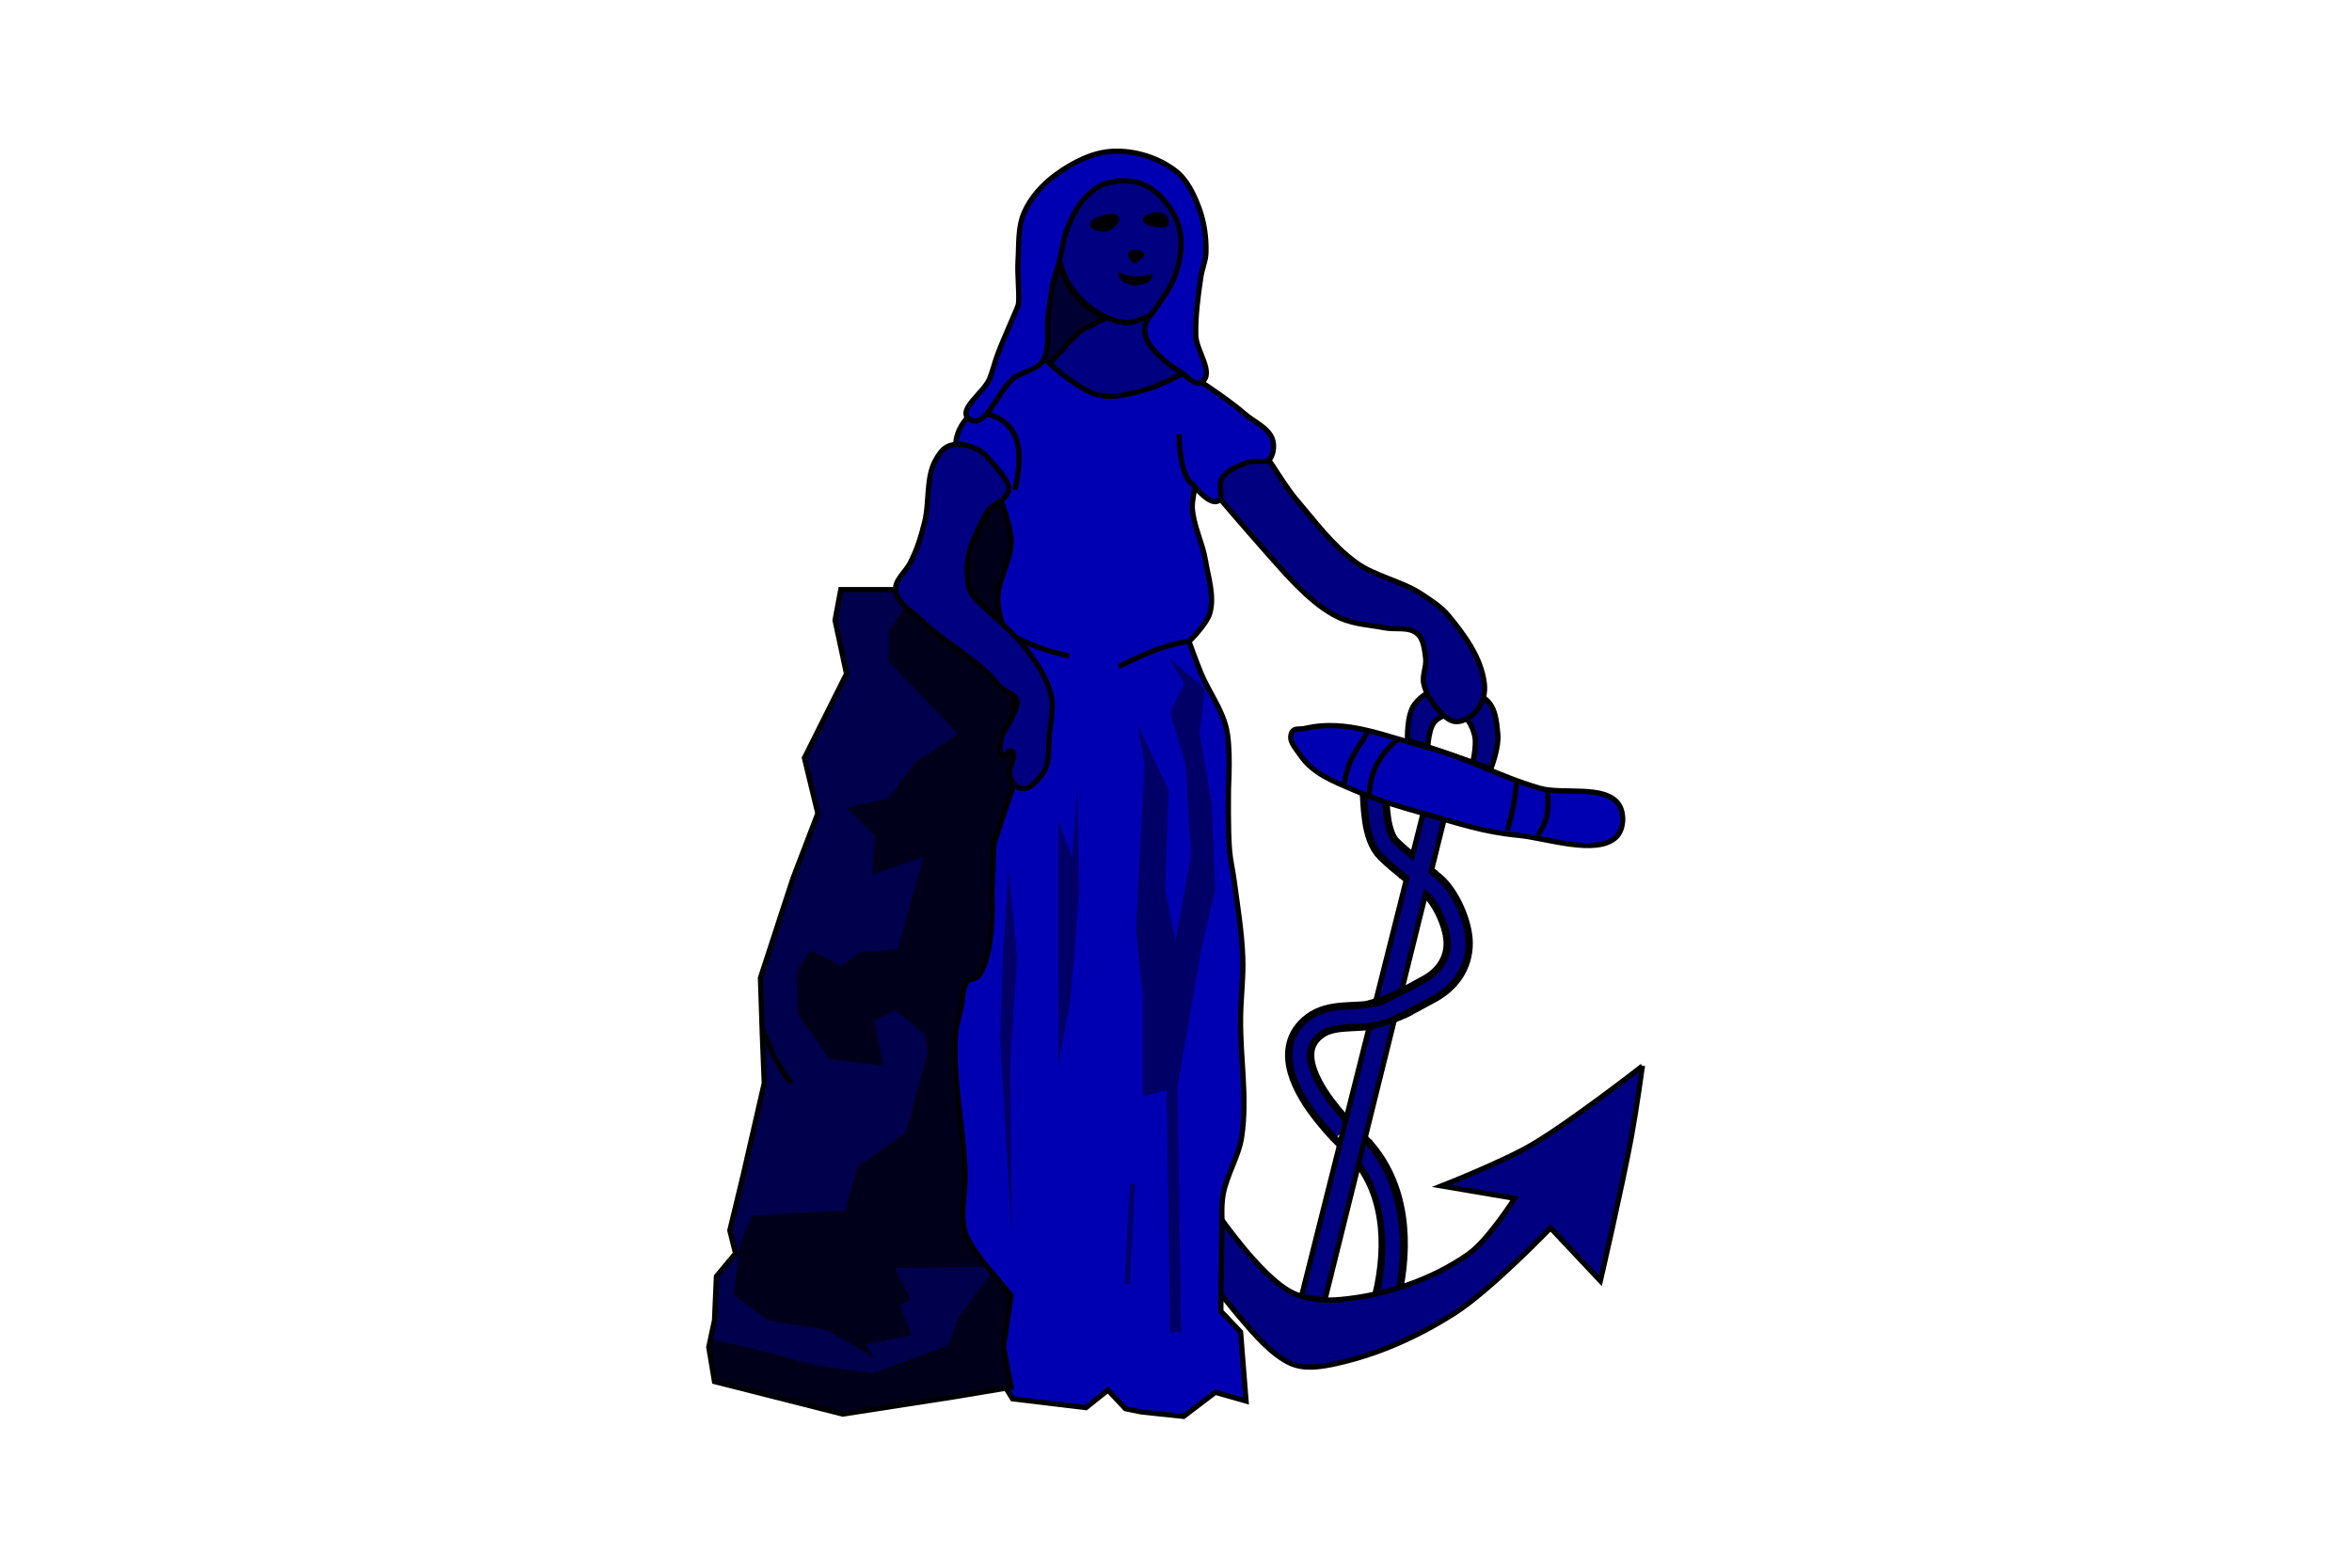
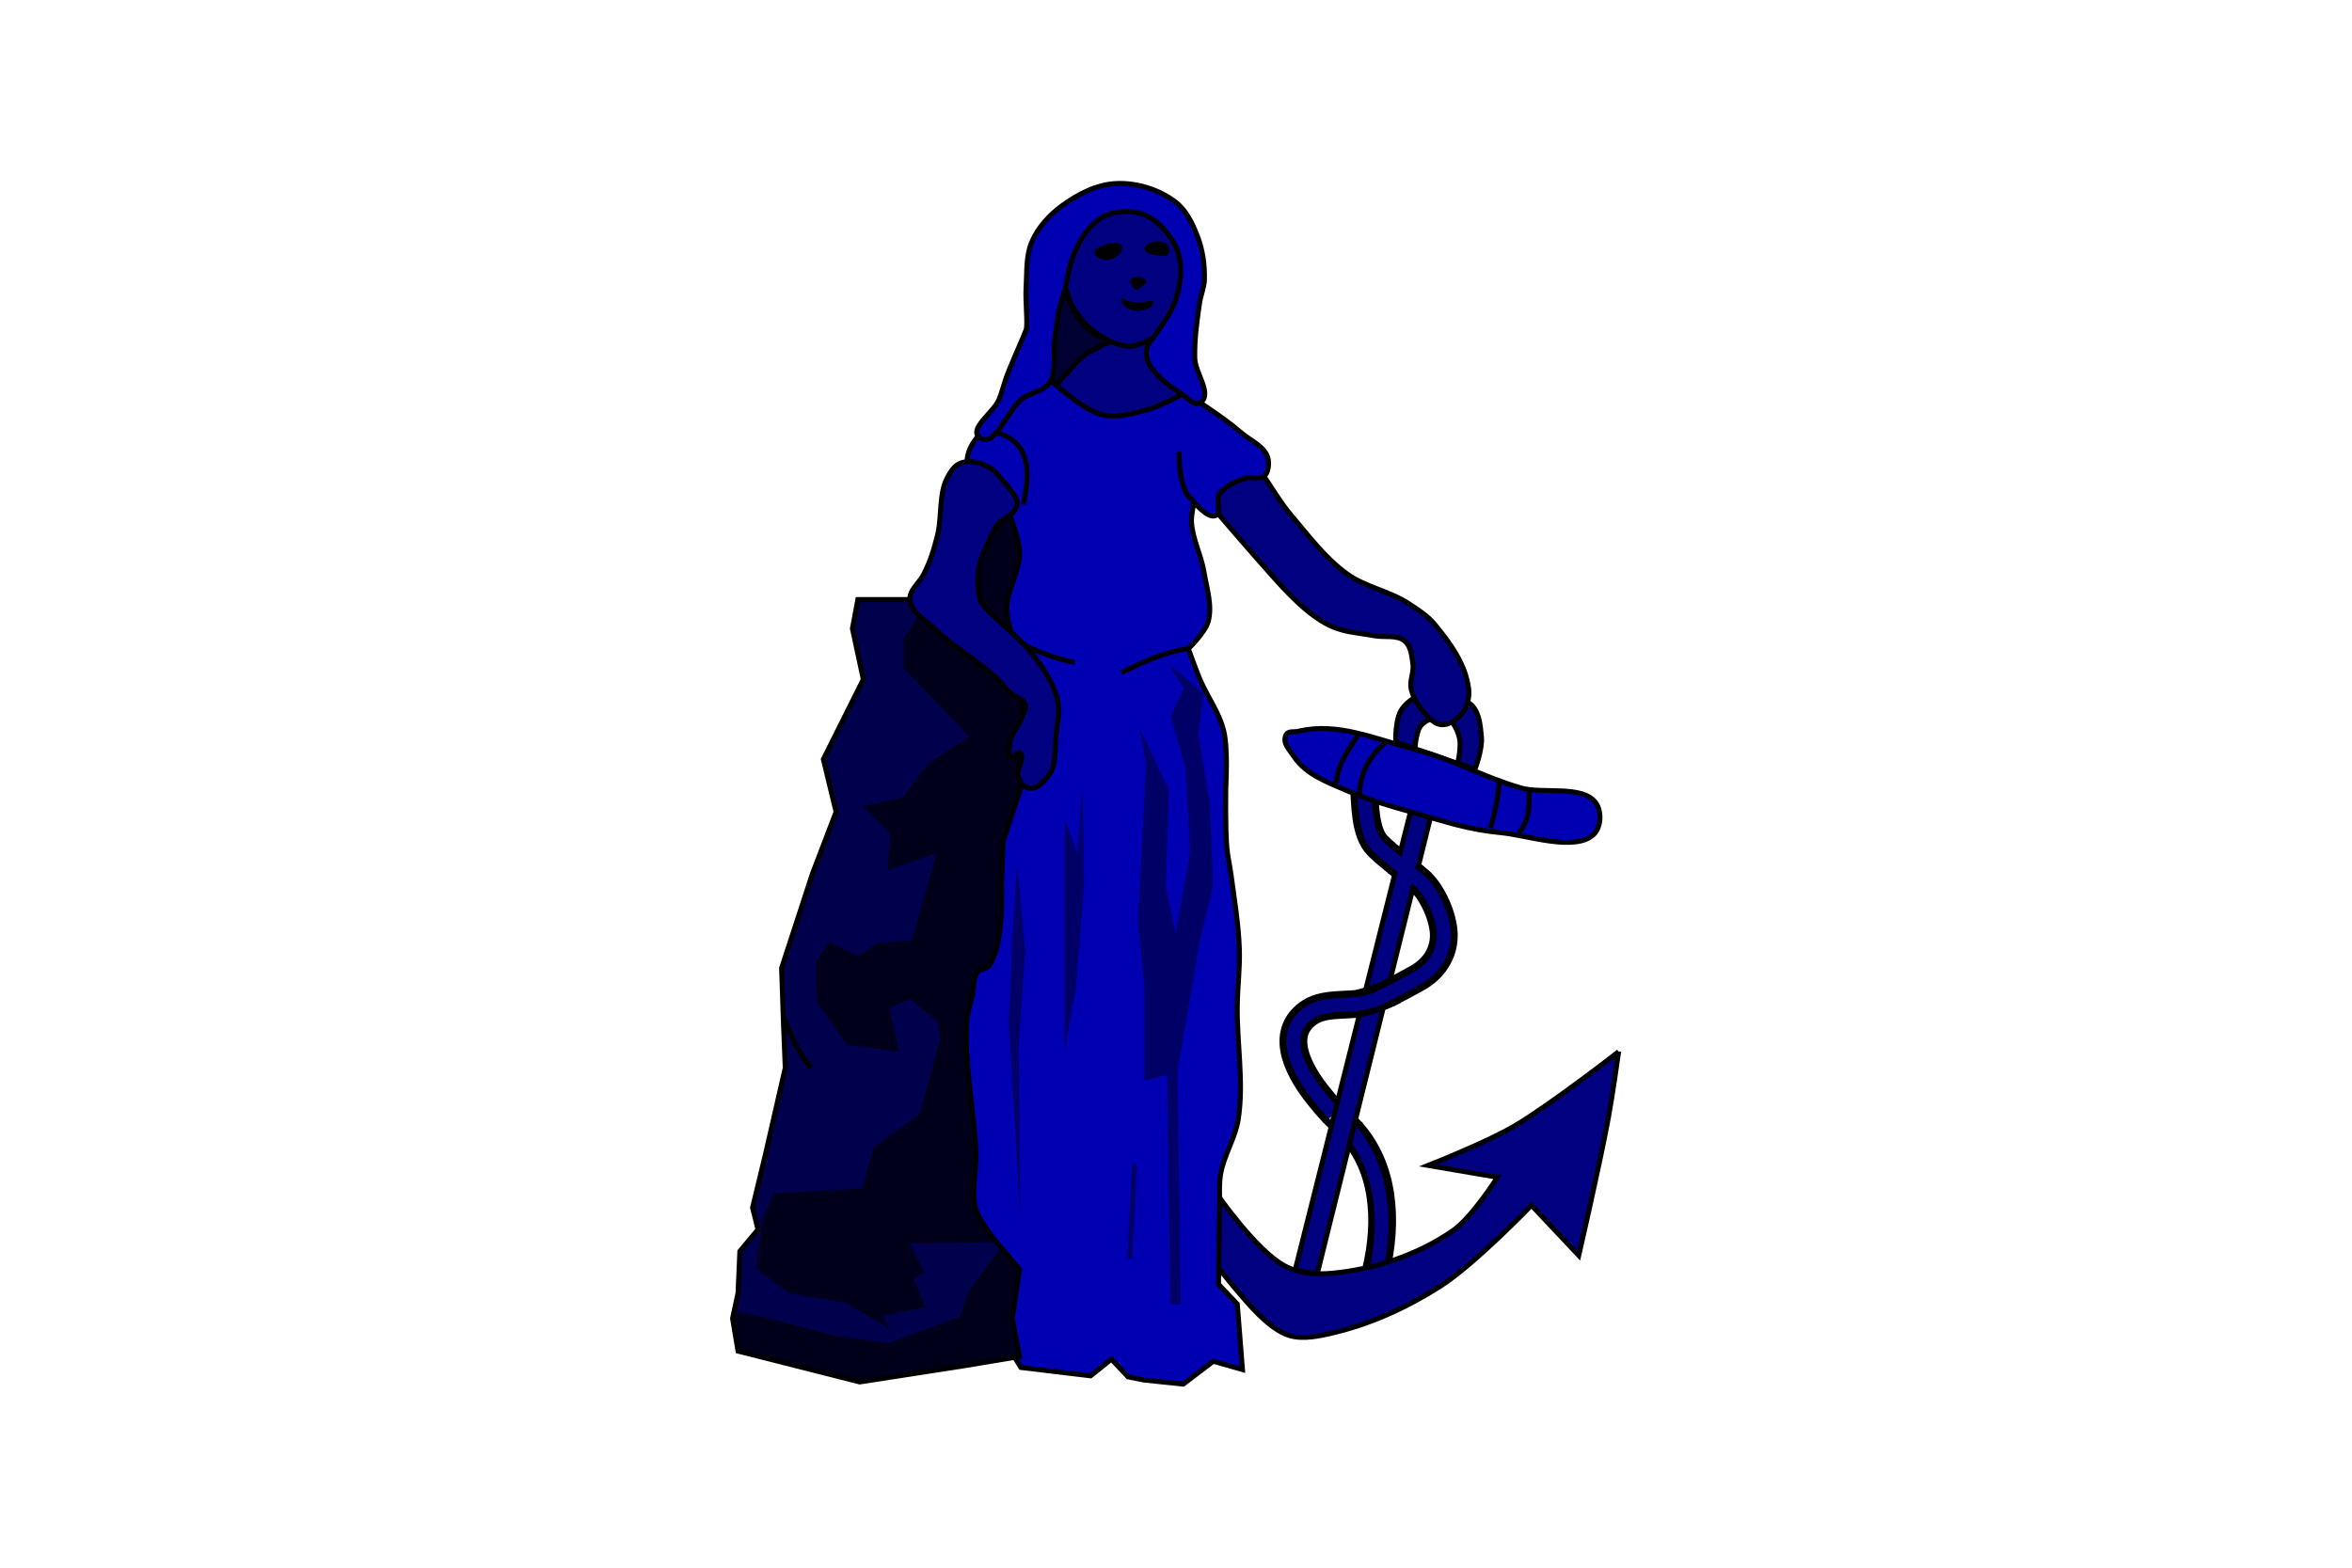
- <svg xmlns="http://www.w3.org/2000/svg" width="768mm" height="512mm" viewBox="0 0 768 512" version="1.1" id="SVGRoot">
+ <svg xmlns="http://www.w3.org/2000/svg" width="768" height="512" viewBox="0 0 203.2 135.467" version="1.1" id="SVGRoot">
  <defs id="defs10953" />
-   <g transform="matrix(6.890654,0,0,6.890654,-919.9905,-1124.475)" id="g614">
+   <g transform="matrix(1.730293,0,0,1.730293,-225.8415,-278.914)" id="g614">
    <path style="fill:#000080;fill-opacity:1;stroke:#000000;stroke-width:0.165;stroke-opacity:1" id="path4176" d="m 186.473,170.977 -3.501,1.839 0.801,3.115 -0.979,6.319 5.578,1.454 1.513,-2.611 -0.504,-3.59 0.593,-4.005 -1.839,-2.255 z" />
-     <path style="display:inline;fill:#000033;stroke:#000000;stroke-width:0.248px;stroke-linecap:butt;stroke-linejoin:miter;stroke-opacity:1;fill-opacity:1" id="path4178" d="m 185.866,178.218 c 0.058,0.214 -0.292,0.083 -0.378,0.257 -0.291,0.197 -0.657,0.263 -0.904,0.526 -0.295,0.254 -0.551,0.551 -0.792,0.856 -0.243,0.146 -0.313,0.378 -0.513,0.54 -0.23,-0.066 -0.243,-0.156 -0.449,-0.274 -0.23,-0.181 -0.46,-0.361 -0.69,-0.542 0.445,-1.82 0.89,-3.639 1.335,-5.459 0.165,1.003 0.249,2.083 0.876,2.928 0.426,0.586 0.858,0.88 1.514,1.168 z" />
+     <path style="display:inline;fill:#000033;fill-opacity:1;stroke:#000000;stroke-width:0.248px;stroke-linecap:butt;stroke-linejoin:miter;stroke-opacity:1" id="path4178" d="m 185.866,178.218 c 0.058,0.214 -0.292,0.083 -0.378,0.257 -0.291,0.197 -0.657,0.263 -0.904,0.526 -0.295,0.254 -0.551,0.551 -0.792,0.856 -0.243,0.146 -0.313,0.378 -0.513,0.54 -0.23,-0.066 -0.243,-0.156 -0.449,-0.274 -0.23,-0.181 -0.46,-0.361 -0.69,-0.542 0.445,-1.82 0.89,-3.639 1.335,-5.459 0.165,1.003 0.249,2.083 0.876,2.928 0.426,0.586 0.858,0.88 1.514,1.168 z" />
    <path style="display:inline;fill:#000080;fill-opacity:1;stroke:none;stroke-width:0.667" id="path4180" d="m 200.235,198.227 0.9,0.335 0.23,-0.942 0.398,-0.544 1.318,0.209 0.251,0.565 0.105,0.816 -0.209,0.69 0.858,0.335 0.356,-0.942 v -1.088 l -0.314,-1.067 -0.46,-0.439 -2.532,-0.126 -0.439,0.377 -0.439,0.732 v 1.193 z" />
    <path style="fill:none;stroke:#000000;stroke-width:0.248px;stroke-linecap:butt;stroke-linejoin:miter;stroke-opacity:1" id="path4182" d="m 200.21,198.252 c 0,0 -0.045,-1.179 0.33,-1.675 0.317,-0.419 0.805,-0.728 1.33,-0.765 0.685,-0.049 1.44,0.092 2.001,0.488 0.509,0.359 0.563,1.077 0.621,1.697 0.059,0.632 -0.328,1.622 -0.328,1.622 z" />
    <path style="fill:none;stroke:#000000;stroke-width:0.248px;stroke-linecap:butt;stroke-linejoin:miter;stroke-opacity:1" id="path4185" d="m 201.153,198.9 c 0,0 0.018,-1.117 0.326,-1.478 0.284,-0.334 0.858,-0.493 1.269,-0.342 0.351,0.13 0.534,0.566 0.634,0.927 0.148,0.534 -0.143,1.587 -0.143,1.587 z" />
-     <path style="display:inline;fill:none;stroke:#000000;stroke-width:1.388;stroke-linecap:butt;stroke-linejoin:miter;stroke-miterlimit:4;stroke-dasharray:none;stroke-opacity:1;fill-opacity:1" id="path4187" d="m 199.785,210.839 c 0.502,-0.251 0.99,-0.521 1.474,-0.785 0.817,-0.447 1.363,-1.215 1.354,-2.171 -0.008,-0.873 -0.579,-2.153 -1.214,-2.702 -0.065,-0.056 -0.192,-0.153 -0.258,-0.207" />
-     <path style="display:inline;fill:none;stroke:#000000;stroke-width:1.388;stroke-linecap:butt;stroke-linejoin:miter;stroke-miterlimit:4;stroke-dasharray:none;stroke-opacity:1;fill-opacity:1" id="path4189" d="m 201.204,205.016 c -0.301,-0.251 -0.656,-0.522 -0.958,-0.764" />
+     <path style="display:inline;fill:none;fill-opacity:1;stroke:#000000;stroke-width:1.388;stroke-linecap:butt;stroke-linejoin:miter;stroke-miterlimit:4;stroke-dasharray:none;stroke-opacity:1" id="path4187" d="m 199.785,210.839 c 0.502,-0.251 0.99,-0.521 1.474,-0.785 0.817,-0.447 1.363,-1.215 1.354,-2.171 -0.008,-0.873 -0.579,-2.153 -1.214,-2.702 -0.065,-0.056 -0.192,-0.153 -0.258,-0.207" />
+     <path style="display:inline;fill:none;fill-opacity:1;stroke:#000000;stroke-width:1.388;stroke-linecap:butt;stroke-linejoin:miter;stroke-miterlimit:4;stroke-dasharray:none;stroke-opacity:1" id="path4189" d="m 201.204,205.016 c -0.301,-0.251 -0.656,-0.522 -0.958,-0.764" />
    <path style="fill:none;stroke:#000000;stroke-width:1.388;stroke-linecap:butt;stroke-linejoin:miter;stroke-miterlimit:4;stroke-dasharray:none;stroke-opacity:1" id="path4191" d="m 200.295,204.287 c -0.33,-0.264 -0.657,-0.536 -0.971,-0.842 -0.667,-0.65 -0.636,-2.115 -0.703,-3.036" />
    <path style="fill:none;stroke:#000000;stroke-width:1.388;stroke-linecap:butt;stroke-linejoin:miter;stroke-miterlimit:4;stroke-dasharray:none;stroke-opacity:1" id="path4193" d="m 198.08,217.777 c -0.052,-0.051 -0.105,-0.104 -0.161,-0.161 -0.218,-0.221 -0.498,-0.503 -0.735,-0.75 -0.044,-0.046 -0.086,-0.09 -0.127,-0.133" />
    <path style="fill:none;stroke:#cccccc;stroke-width:0.694;stroke-linecap:butt;stroke-linejoin:miter;stroke-miterlimit:4;stroke-dasharray:none;stroke-opacity:1" id="path4195" d="m 198.117,217.814 c -0.052,-0.051 -0.142,-0.141 -0.198,-0.198 -0.259,-0.262 -0.579,-0.585 -0.838,-0.859" />
    <path style="fill:none;stroke:#000000;stroke-width:1.388;stroke-linecap:butt;stroke-linejoin:miter;stroke-miterlimit:4;stroke-dasharray:none;stroke-opacity:1" id="path4197" d="m 199.215,224.699 c 0.625,-2.599 0.395,-5.231 -1.236,-7.029" />
    <path style="fill:none;stroke:#000000;stroke-width:1.388;stroke-linecap:butt;stroke-linejoin:miter;stroke-miterlimit:4;stroke-dasharray:none;stroke-opacity:1" id="path4199" d="m 197.11,216.795 c -0.284,-0.301 -0.534,-0.592 -0.788,-0.915 -0.828,-1.049 -1.99,-2.95 -0.508,-4.059 0.754,-0.564 1.794,-0.379 2.737,-0.528" />
    <path style="fill:none;stroke:#000080;stroke-width:0.694;stroke-linecap:butt;stroke-linejoin:miter;stroke-miterlimit:4;stroke-dasharray:none;stroke-opacity:1" id="path4201" d="m 197.137,216.813 c -0.284,-0.301 -0.561,-0.61 -0.815,-0.933 -0.828,-1.049 -1.99,-2.95 -0.508,-4.059 0.754,-0.564 1.794,-0.379 2.737,-0.528" />
    <path style="fill:none;stroke:#000080;stroke-width:0.694;stroke-linecap:butt;stroke-linejoin:miter;stroke-miterlimit:4;stroke-dasharray:none;stroke-opacity:1" id="path4203" d="m 199.215,224.699 c 0.625,-2.599 0.282,-5.362 -1.349,-7.161" />
    <path style="display:inline;fill:#000080;fill-opacity:1;stroke:#000000;stroke-width:0.248px;stroke-linecap:butt;stroke-linejoin:miter;stroke-opacity:1" id="path4205" d="m 200.94,201.765 -5.754,22.87 1.109,0.167 5.678,-22.889 z" />
    <path style="fill:#000080;fill-opacity:1;stroke:#000000;stroke-width:0.248px;stroke-linecap:butt;stroke-linejoin:miter;stroke-opacity:1" id="path4242" d="m 211.342,213.716 c 0,0 -3.282,2.562 -5.164,3.689 -1.369,0.82 -4.353,1.992 -4.353,1.992 l 3.467,0.59 c 0,0 -1.267,1.998 -2.213,2.656 -1.756,1.222 -3.92,1.942 -6.05,2.139 -0.793,0.074 -1.659,0.007 -2.361,-0.369 -1.442,-0.772 -3.393,-3.606 -3.393,-3.606 l -0.116,3.454 c 0,0 0.713,0.9 1.087,1.339 0.656,0.77 1.503,1.787 2.423,2.206 0.671,0.306 1.493,0.162 2.213,0 2.018,-0.454 3.839,-1.288 5.533,-2.361 1.722,-1.09 4.574,-4.058 4.574,-4.058 l 2.361,2.508 c 0,0 1.033,-4.466 1.476,-6.861 0.222,-1.201 0.516,-3.32 0.516,-3.32 z" />
-     <path style="fill:none;stroke:#000080;stroke-width:0.694;stroke-linecap:butt;stroke-linejoin:miter;stroke-miterlimit:4;stroke-dasharray:none;stroke-opacity:1;fill-opacity:1" id="path4207" d="m 199.785,210.839 c 0.502,-0.251 0.99,-0.521 1.474,-0.785 0.817,-0.447 1.363,-1.215 1.354,-2.171 -0.008,-0.873 -0.579,-2.153 -1.214,-2.702 -0.065,-0.056 -0.13,-0.111 -0.195,-0.165" />
+     <path style="fill:none;fill-opacity:1;stroke:#000080;stroke-width:0.694;stroke-linecap:butt;stroke-linejoin:miter;stroke-miterlimit:4;stroke-dasharray:none;stroke-opacity:1" id="path4207" d="m 199.785,210.839 c 0.502,-0.251 0.99,-0.521 1.474,-0.785 0.817,-0.447 1.363,-1.215 1.354,-2.171 -0.008,-0.873 -0.579,-2.153 -1.214,-2.702 -0.065,-0.056 -0.13,-0.111 -0.195,-0.165" />
    <path style="display:inline;fill:none;fill-opacity:1;stroke:#000080;stroke-width:0.694;stroke-linecap:butt;stroke-linejoin:miter;stroke-miterlimit:4;stroke-dasharray:none;stroke-opacity:1" id="path4209" d="m 200.295,204.287 c -0.33,-0.264 -0.657,-0.536 -0.971,-0.842 -0.667,-0.65 -0.636,-2.115 -0.703,-3.036" />
    <path style="fill:#0000b2;fill-opacity:1;stroke:#000000;stroke-width:0.248px;stroke-linecap:butt;stroke-linejoin:miter;stroke-opacity:1" id="path4211" d="m 195.391,197.71 c 1.895,-0.466 3.836,0.4 5.724,0.893 1.969,0.514 3.394,1.372 5.348,1.942 1.08,0.315 3.093,-0.168 3.743,0.751 0.303,0.429 0.267,1.208 -0.112,1.571 -0.919,0.881 -3.33,0.037 -4.597,-0.083 -1.717,-0.163 -2.805,-0.557 -4.465,-1.025 -1.218,-0.344 -2.233,-0.638 -3.396,-1.137 -0.969,-0.416 -1.926,-0.779 -2.513,-1.654 -0.23,-0.343 -0.563,-0.658 -0.405,-1.039 0.112,-0.27 0.39,-0.15 0.673,-0.22 z" />
    <path style="fill:#000080;fill-opacity:1;stroke:#000000;stroke-width:0.248px;stroke-linecap:butt;stroke-linejoin:miter;stroke-opacity:1" id="path4213-7" d="m 191.104,186.571 c 0,0 1.545,1.806 2.335,2.694 0.929,1.045 2.015,2.351 3.231,3.04 0.85,0.482 1.51,0.459 2.47,0.641 0.508,0.096 1.133,-0.066 1.526,0.269 0.313,0.267 0.351,0.759 0.404,1.167 0.052,0.402 -0.177,0.816 -0.09,1.212 0.099,0.451 0.362,0.871 0.673,1.212 0.232,0.255 0.509,0.569 0.853,0.584 0.395,0.017 0.792,-0.27 1.033,-0.584 0.254,-0.331 0.363,-0.798 0.314,-1.212 -0.141,-1.21 -0.928,-2.295 -1.706,-3.232 -0.354,-0.426 -0.839,-0.728 -1.302,-1.033 -0.895,-0.59 -2.192,-0.839 -3.059,-1.469 -1.155,-0.841 -1.938,-1.935 -2.868,-3.021 -0.392,-0.457 -1.033,-1.482 -1.033,-1.482 l -0.629,-0.943 -2.828,0.673 z" />
    <path style="fill:#0000b2;fill-opacity:1;stroke:#000000;stroke-width:0.248px;stroke-linecap:butt;stroke-linejoin:miter;stroke-opacity:1" id="path4215-1" d="m 178.804,184.186 c 0.095,-1.178 1.31,-1.796 1.964,-2.693 l 2.286,-1.247 c 0,0 1.522,1.427 2.493,1.662 0.745,0.18 1.546,-0.058 2.286,-0.26 0.658,-0.179 1.87,-0.831 1.87,-0.831 0,0 1.886,1.195 2.721,1.928 0.548,0.481 1.199,0.695 1.399,1.299 0.099,0.299 0.008,0.794 -0.172,0.929 -0.251,0.188 -0.638,0.003 -0.935,0.104 -0.478,0.161 -1.01,0.365 -1.299,0.779 -0.212,0.304 0.135,0.951 -0.208,1.091 -0.392,0.159 -1.066,-0.673 -1.066,-0.673 0,0 -0.148,0.655 -0.129,0.985 0.049,0.855 0.483,1.648 0.623,2.493 0.136,0.823 0.433,1.69 0.208,2.493 -0.151,0.537 -0.987,1.351 -0.987,1.351 0,0 0.364,1.011 0.571,1.506 0.368,0.879 0.974,1.67 1.195,2.597 0.221,0.927 0.104,2.649 0.104,2.857 0,0.208 -0.032,1.977 0.052,2.961 0.039,0.454 0.148,0.899 0.208,1.351 0.163,1.226 0.369,2.452 0.416,3.688 0.036,0.952 -0.091,1.904 -0.104,2.857 -0.026,1.887 0.335,3.796 0.052,5.662 -0.145,0.953 -0.719,1.803 -0.883,2.753 -0.091,0.529 -0.04,1.073 -0.052,1.61 -0.03,1.298 -0.052,3.896 -0.052,3.896 l 0.935,0.987 0.26,3.272 -1.454,-0.416 -1.506,1.143 -1.974,-0.208 -0.779,-0.156 -0.831,-0.883 -1.039,0.831 -3.48,-0.416 -5.766,-9.298 2.597,-32.361 z" />
    <path style="fill:#00004d;fill-opacity:1;stroke:none;stroke-width:0.667" id="path4217-1" d="m 181.062,187.054 -3.173,4.08 h -4.533 l -0.272,1.451 0.544,2.539 -1.995,3.989 0.635,2.629 -1.179,3.083 -1.541,4.715 0.091,2.72 0.091,2.267 -0.997,4.352 -0.635,2.629 0.272,1.088 -0.907,1.088 -0.091,2.085 -0.272,1.269 0.272,1.632 6.075,1.541 5.259,-0.816 2.72,-0.453 -0.363,-1.904 0.363,-2.448 -0.907,-1.088 -1.269,-1.904 v -2.811 l -0.453,-6.619 0.272,-1.269 0.272,-1.179 0.544,-0.272 0.635,-3.989 0.091,-2.267 1.088,-3.264 -0.272,-5.984 -0.635,-2.267 0.635,-2.901 z" />
-     <path style="fill:#00001a;stroke:none;stroke-width:0.667;fill-opacity:1" id="path4219-5" d="m 180.331,223.236 -4.412,0.047 0.751,1.455 -0.516,0.329 0.563,1.408 -2.159,0.422 0.375,0.657 -2.206,-1.314 -2.816,-0.469 -1.643,-1.22 0.329,-2.441 0.563,-1.314 4.412,-0.235 0.563,-2.065 2.3,-1.643 1.033,-3.755 -0.141,-0.892 -1.361,-1.126 -1.033,0.469 0.469,2.159 -2.581,-0.329 -1.502,-2.112 -0.047,-2.065 0.657,-0.986 1.455,0.751 0.892,-0.657 1.783,-0.141 1.22,-4.365 -2.441,0.845 0.141,-1.83 -1.361,-1.361 1.971,-0.422 1.314,-1.737 2.018,-1.314 -3.285,-3.426 v -1.455 l 0.845,-1.314 3.084,-3.948 1.212,-1.349 0.647,2.382 -0.314,1.283 -0.199,1.134 -0.036,0.36 0.188,1.134 0.962,0.89 1.354,3.246 -0.235,2.024 -0.561,1.372 -1.05,0.028 -0.887,2.92 -0.112,1.942 -0.153,1.535 0.14,0.728 -0.65,1.975 -0.479,0.313 -0.601,2.431 0.417,6.261 -0.072,3.124 z" />
-     <path style="fill:#00001a;stroke:none;stroke-width:0.667;fill-opacity:1" id="path4221-2" d="m 180.518,223.484 -1.596,2.16 -0.47,1.315 -1.784,0.657 -1.784,0.657 -2.723,-0.376 -3.193,-0.845 -1.784,-0.376 -0.135,0.361 0.329,1.643 0.986,0.282 3.473,0.845 1.643,0.422 2.957,-0.469 5.069,-0.798 -0.422,-1.83 0.235,-1.83 0.094,-0.845 z" />
+     <path style="fill:#00001a;fill-opacity:1;stroke:none;stroke-width:0.667" id="path4219-5" d="m 180.331,223.236 -4.412,0.047 0.751,1.455 -0.516,0.329 0.563,1.408 -2.159,0.422 0.375,0.657 -2.206,-1.314 -2.816,-0.469 -1.643,-1.22 0.329,-2.441 0.563,-1.314 4.412,-0.235 0.563,-2.065 2.3,-1.643 1.033,-3.755 -0.141,-0.892 -1.361,-1.126 -1.033,0.469 0.469,2.159 -2.581,-0.329 -1.502,-2.112 -0.047,-2.065 0.657,-0.986 1.455,0.751 0.892,-0.657 1.783,-0.141 1.22,-4.365 -2.441,0.845 0.141,-1.83 -1.361,-1.361 1.971,-0.422 1.314,-1.737 2.018,-1.314 -3.285,-3.426 v -1.455 l 0.845,-1.314 3.084,-3.948 1.212,-1.349 0.647,2.382 -0.314,1.283 -0.199,1.134 -0.036,0.36 0.188,1.134 0.962,0.89 1.354,3.246 -0.235,2.024 -0.561,1.372 -1.05,0.028 -0.887,2.92 -0.112,1.942 -0.153,1.535 0.14,0.728 -0.65,1.975 -0.479,0.313 -0.601,2.431 0.417,6.261 -0.072,3.124 z" />
+     <path style="fill:#00001a;fill-opacity:1;stroke:none;stroke-width:0.667" id="path4221-2" d="m 180.518,223.484 -1.596,2.16 -0.47,1.315 -1.784,0.657 -1.784,0.657 -2.723,-0.376 -3.193,-0.845 -1.784,-0.376 -0.135,0.361 0.329,1.643 0.986,0.282 3.473,0.845 1.643,0.422 2.957,-0.469 5.069,-0.798 -0.422,-1.83 0.235,-1.83 0.094,-0.845 z" />
    <path style="fill:none;stroke:#000000;stroke-width:0.248px;stroke-linecap:butt;stroke-linejoin:miter;stroke-opacity:1" id="path4225-6" d="m 169.677,212.076 c 0.353,0.73 0.34,1.093 1.321,2.45" />
    <path style="fill:none;stroke:#000000;stroke-width:0.248px;stroke-linecap:butt;stroke-linejoin:miter;stroke-opacity:1" id="path4227-1" d="m 198.306,197.911 c -0.399,0.715 -0.913,1.2 -1.074,2.392" />
    <path style="fill:none;stroke:#000000;stroke-width:0.248px;stroke-linecap:butt;stroke-linejoin:miter;stroke-opacity:1" id="path4230" d="m 199.722,198.252 c -0.93,0.792 -1.298,1.665 -1.318,2.587" />
    <path style="fill:none;stroke:#000000;stroke-width:0.248px;stroke-linecap:butt;stroke-linejoin:miter;stroke-opacity:1" id="path4232" d="m 205.383,200.253 c -0.075,0.836 -0.235,1.587 -0.439,2.294" />
    <path style="fill:none;stroke:#000000;stroke-width:0.248px;stroke-linecap:butt;stroke-linejoin:miter;stroke-opacity:1" id="path4234" d="m 206.847,200.546 c 0.037,0.748 0.107,1.497 -0.488,2.245" />
-     <path style="display:inline;fill:none;stroke:#000080;stroke-width:0.694;stroke-linecap:butt;stroke-linejoin:miter;stroke-miterlimit:4;stroke-dasharray:none;stroke-opacity:1;fill-opacity:1" id="path4236" d="m 201.225,205.037 c -0.301,-0.251 -0.723,-0.593 -1.025,-0.835" />
+     <path style="display:inline;fill:none;fill-opacity:1;stroke:#000080;stroke-width:0.694;stroke-linecap:butt;stroke-linejoin:miter;stroke-miterlimit:4;stroke-dasharray:none;stroke-opacity:1" id="path4236" d="m 201.225,205.037 c -0.301,-0.251 -0.723,-0.593 -1.025,-0.835" />
    <path style="fill:none;stroke:#000000;stroke-width:1.388;stroke-linecap:butt;stroke-linejoin:miter;stroke-miterlimit:4;stroke-dasharray:none;stroke-opacity:1" id="path4238" d="m 198.338,211.315 c 0.247,-0.039 1.079,-0.315 1.307,-0.416 0.133,-0.059 0.349,-0.164 0.521,-0.25" />
    <path style="fill:none;stroke:#000080;stroke-width:0.694;stroke-linecap:butt;stroke-linejoin:miter;stroke-miterlimit:4;stroke-dasharray:none;stroke-opacity:1" id="path4240" d="m 198.063,211.357 c 0.438,-0.039 0.974,-0.164 1.201,-0.268 0.175,-0.081 0.838,-0.414 1.01,-0.5" />
    <path style="fill:#0000b2;fill-opacity:1;stroke:#000000;stroke-width:0.248px;stroke-linecap:butt;stroke-linejoin:miter;stroke-opacity:1" id="path4246" d="m 182.965,180.234 c 0.331,-0.629 0.113,-1.448 0.225,-2.15 0.101,-0.63 0.145,-1.356 0.361,-1.957 0.288,-0.802 0.265,-1.494 0.601,-2.277 0.288,-0.67 0.645,-1.267 1.234,-1.697 0.529,-0.386 1.294,-0.468 1.936,-0.339 0.526,0.106 1.008,0.462 1.355,0.871 0.421,0.496 0.682,0.951 0.774,1.595 0.092,0.644 -0.033,1.32 -0.242,1.936 -0.205,0.602 -0.609,1.12 -0.968,1.646 -0.221,0.322 -0.475,0.529 -0.484,0.92 -0.011,0.497 0.284,0.853 0.629,1.21 0.312,0.323 0.683,0.588 1.065,0.823 0.32,0.197 0.713,0.705 1.016,0.484 0.606,-0.44 -0.275,-1.478 -0.29,-2.227 -0.019,-0.923 0.107,-1.846 0.242,-2.759 0.058,-0.391 0.233,-0.766 0.242,-1.162 0.017,-0.719 -0.084,-1.458 -0.339,-2.13 -0.245,-0.644 -0.565,-1.324 -1.113,-1.742 -0.819,-0.626 -1.923,-0.965 -2.953,-0.92 -0.976,0.043 -1.922,0.537 -2.711,1.113 -0.629,0.46 -1.188,1.077 -1.5,1.791 -0.306,0.7 -0.242,1.512 -0.29,2.275 -0.045,0.708 0.097,1.839 0,2.13 -0.097,0.29 -0.674,1.538 -0.968,2.323 -0.143,0.382 -0.229,0.785 -0.387,1.162 -0.274,0.652 -1.53,1.458 -0.968,1.888 0.762,0.583 1.364,-1.358 2.13,-1.936 0.44,-0.332 1.147,-0.384 1.404,-0.871 z" />
    <path style="fill:#000000;stroke-width:0.667" id="path4248" d="m 186.523,173.476 c -0.202,-0.283 -0.723,-0.108 -1.042,0.029 -0.138,0.059 -0.335,0.169 -0.318,0.318 0.024,0.216 0.334,0.324 0.55,0.347 0.225,0.024 0.476,-0.073 0.637,-0.232 0.117,-0.116 0.27,-0.329 0.174,-0.463 z" />
    <path style="fill:#000000;stroke-width:0.667" id="path4250" d="m 188.776,173.39 c -0.241,-0.211 -0.69,-0.169 -0.962,0 -0.084,0.052 -0.166,0.172 -0.133,0.266 0.081,0.229 0.424,0.264 0.664,0.299 0.166,0.024 0.396,0.067 0.498,-0.066 0.102,-0.133 0.06,-0.388 -0.066,-0.498 z" />
    <path style="fill:#000000;stroke-width:0.667" id="path4252" d="m 186.983,175.14 c 0.173,-0.185 0.662,-0.151 0.756,0.084 0.054,0.135 -0.176,0.234 -0.28,0.336 -0.043,0.042 -0.08,0.112 -0.14,0.112 -0.12,0 -0.219,-0.121 -0.28,-0.224 -0.053,-0.09 -0.127,-0.232 -0.056,-0.308 z" />
    <path style="fill:#000000;stroke-width:0.667" id="path4254" d="m 186.512,176.072 c 0.555,0.303 0.968,0.237 1.591,0.125 0.081,0.39 -0.551,0.568 -0.945,0.513 -0.453,-0.093 -0.653,-0.313 -0.645,-0.638 z" />
    <path style="fill:none;stroke:#000000;stroke-width:0.248px;stroke-linecap:butt;stroke-linejoin:miter;stroke-opacity:1" id="path4256" d="m 188.12,178.082 c 0,0 -0.805,0.398 -1.133,0.402 -0.597,0.008 -1.185,-0.288 -1.681,-0.621 -0.494,-0.332 -0.892,-0.81 -1.206,-1.316 -0.214,-0.344 -0.352,-0.959 -0.352,-0.959" />
    <path style="fill:none;stroke:#000000;stroke-width:0.248px;stroke-linecap:butt;stroke-linejoin:miter;stroke-opacity:1" id="path4258" d="m 189.878,193.575 c -1.395,0.216 -2.342,0.73 -3.353,1.201" />
    <path style="fill:none;stroke:#000000;stroke-width:0.248px;stroke-linecap:butt;stroke-linejoin:miter;stroke-opacity:1" id="path4260" d="m 184.173,194.276 c -0.986,-0.197 -1.9,-0.537 -2.753,-1.001" />
    <path style="fill:none;stroke:#000000;stroke-width:0.248px;stroke-linecap:butt;stroke-linejoin:miter;stroke-opacity:1" id="path4262" d="m 180.32,182.815 c 2.077,0.56 1.404,2.874 1.301,3.583" />
    <path style="display:inline;fill:none;stroke:#000000;stroke-width:0.248px;stroke-linecap:butt;stroke-linejoin:miter;stroke-opacity:1" id="path4223-7" d="m 180.862,186.704 -2.973,4.43 h -4.533 l -0.272,1.451 0.544,2.539 -1.995,3.989 0.635,2.629 -1.179,3.083 -1.541,4.715 0.091,2.72 0.091,2.267 -0.997,4.352 -0.635,2.629 0.272,1.088 -0.907,1.088 -0.091,2.085 -0.272,1.269 0.272,1.632 6.075,1.541 5.259,-0.816 2.72,-0.453 -0.363,-1.904 0.363,-2.448 -0.907,-1.088 c 0,0 -1.048,-1.174 -1.269,-1.904 -0.272,-0.897 0.032,-1.874 0,-2.811 -0.076,-2.21 -0.611,-4.413 -0.453,-6.619 0.031,-0.432 0.178,-0.847 0.272,-1.269 0.088,-0.394 0.023,-0.862 0.272,-1.179 0.125,-0.159 0.424,-0.108 0.544,-0.272 0.796,-1.086 0.635,-3.989 0.635,-3.989 l 0.091,-2.267 1.088,-3.264 -0.272,-5.984 c 0,0 -0.612,-1.482 -0.635,-2.267 -0.029,-0.99 0.659,-1.912 0.635,-2.901 -0.018,-0.716 -0.563,-2.073 -0.563,-2.073 z" />
    <path style="fill:#000080;fill-opacity:1;stroke:#000000;stroke-width:0.248px;stroke-linecap:butt;stroke-linejoin:miter;stroke-opacity:1" id="path4244" d="m 179.005,184.248 c -0.622,-0.015 -0.864,0.221 -1.165,0.765 -0.45,0.814 -0.28,1.989 -0.504,2.892 -0.179,0.722 -0.359,1.328 -0.704,1.988 -0.222,0.425 -0.729,0.792 -0.677,1.269 0.068,0.626 0.773,1.001 1.227,1.438 0.932,0.899 2.09,1.537 3.046,2.411 0.272,0.249 0.487,0.557 0.761,0.804 0.224,0.202 0.619,0.265 0.719,0.55 0.077,0.22 -0.09,0.458 -0.169,0.677 -0.155,0.427 -0.528,0.777 -0.592,1.227 -0.036,0.255 -0.112,0.666 0.127,0.761 0.131,0.052 0.213,-0.319 0.338,-0.254 0.363,0.189 -0.185,0.843 -0.042,1.227 0.087,0.234 0.265,0.49 0.508,0.55 0.407,0.1 0.697,-0.276 0.973,-0.592 0.407,-0.467 0.339,-1.201 0.381,-1.819 0.053,-0.79 0.277,-1.444 0.042,-2.2 -0.248,-0.797 -0.741,-1.511 -1.269,-2.157 -0.708,-0.866 -1.475,-1.396 -2.251,-2.201 -0.382,-0.397 -0.35,-0.669 -0.398,-1.217 -0.086,-0.988 0.401,-1.885 0.842,-2.773 0.306,-0.617 1.124,-0.622 1.114,-1.311 -0.005,-0.341 -0.783,-1.159 -0.999,-1.423 -0.275,-0.336 -0.873,-0.601 -1.308,-0.611 z" />
    <path style="fill:none;stroke:#000000;stroke-width:0.248px;stroke-linecap:butt;stroke-linejoin:miter;stroke-opacity:1" id="path4264" d="m 190.098,186.161 c -0.394,-0.107 -0.717,-1.068 -0.699,-2.399" />
-     <path style="fill:#000066;stroke:none;stroke-width:0.667;fill-opacity:1" id="path4266" d="m 181.304,204.389 -0.245,3.834 -0.163,4.079 0.571,9.626 -0.082,-8.484 0.326,-4.813 z" />
-     <path style="fill:#000066;stroke:none;stroke-width:0.667;fill-opacity:1" id="path4268" d="m 184.567,200.474 -0.245,3.345 -0.653,-1.713 v 11.583 l 0.571,-3.1 0.408,-5.139 z" />
+     <path style="fill:#000066;fill-opacity:1;stroke:none;stroke-width:0.667" id="path4266" d="m 181.304,204.389 -0.245,3.834 -0.163,4.079 0.571,9.626 -0.082,-8.484 0.326,-4.813 z" />
+     <path style="fill:#000066;fill-opacity:1;stroke:none;stroke-width:0.667" id="path4268" d="m 184.567,200.474 -0.245,3.345 -0.653,-1.713 v 11.583 l 0.571,-3.1 0.408,-5.139 z" />
    <path style="fill:none;stroke:#000066;stroke-width:0.248px;stroke-linecap:butt;stroke-linejoin:miter;stroke-opacity:1" id="path4270" d="m 187.177,219.317 -0.245,4.731 z" />
-     <path style="fill:none;stroke:#000066;stroke-width:0.52;stroke-linecap:butt;stroke-linejoin:miter;stroke-miterlimit:4;stroke-dasharray:none;stroke-opacity:1;fill-opacity:1" id="path4272" d="m 189.054,214.423 0.163,11.91" />
-     <path style="fill:#000066;stroke:none;stroke-width:0.667;fill-opacity:1" id="path4274" d="m 187.422,197.537 0.326,1.876 -0.408,7.831 0.326,3.181 v 2.855 1.876 l 1.631,-0.408 0.653,-3.752 0.489,-2.855 0.653,-2.773 -0.163,-4.079 -0.571,-3.345 0.245,-2.121 -1.713,-1.468 0.734,1.224 -0.653,1.387 0.734,2.529 0.245,4.242 -0.734,4.079 -0.489,-2.447 0.163,-4.731 z" />
+     <path style="fill:none;fill-opacity:1;stroke:#000066;stroke-width:0.52;stroke-linecap:butt;stroke-linejoin:miter;stroke-miterlimit:4;stroke-dasharray:none;stroke-opacity:1" id="path4272" d="m 189.054,214.423 0.163,11.91" />
+     <path style="fill:#000066;fill-opacity:1;stroke:none;stroke-width:0.667" id="path4274" d="m 187.422,197.537 0.326,1.876 -0.408,7.831 0.326,3.181 v 2.855 1.876 l 1.631,-0.408 0.653,-3.752 0.489,-2.855 0.653,-2.773 -0.163,-4.079 -0.571,-3.345 0.245,-2.121 -1.713,-1.468 0.734,1.224 -0.653,1.387 0.734,2.529 0.245,4.242 -0.734,4.079 -0.489,-2.447 0.163,-4.731 z" />
  </g>
</svg>
